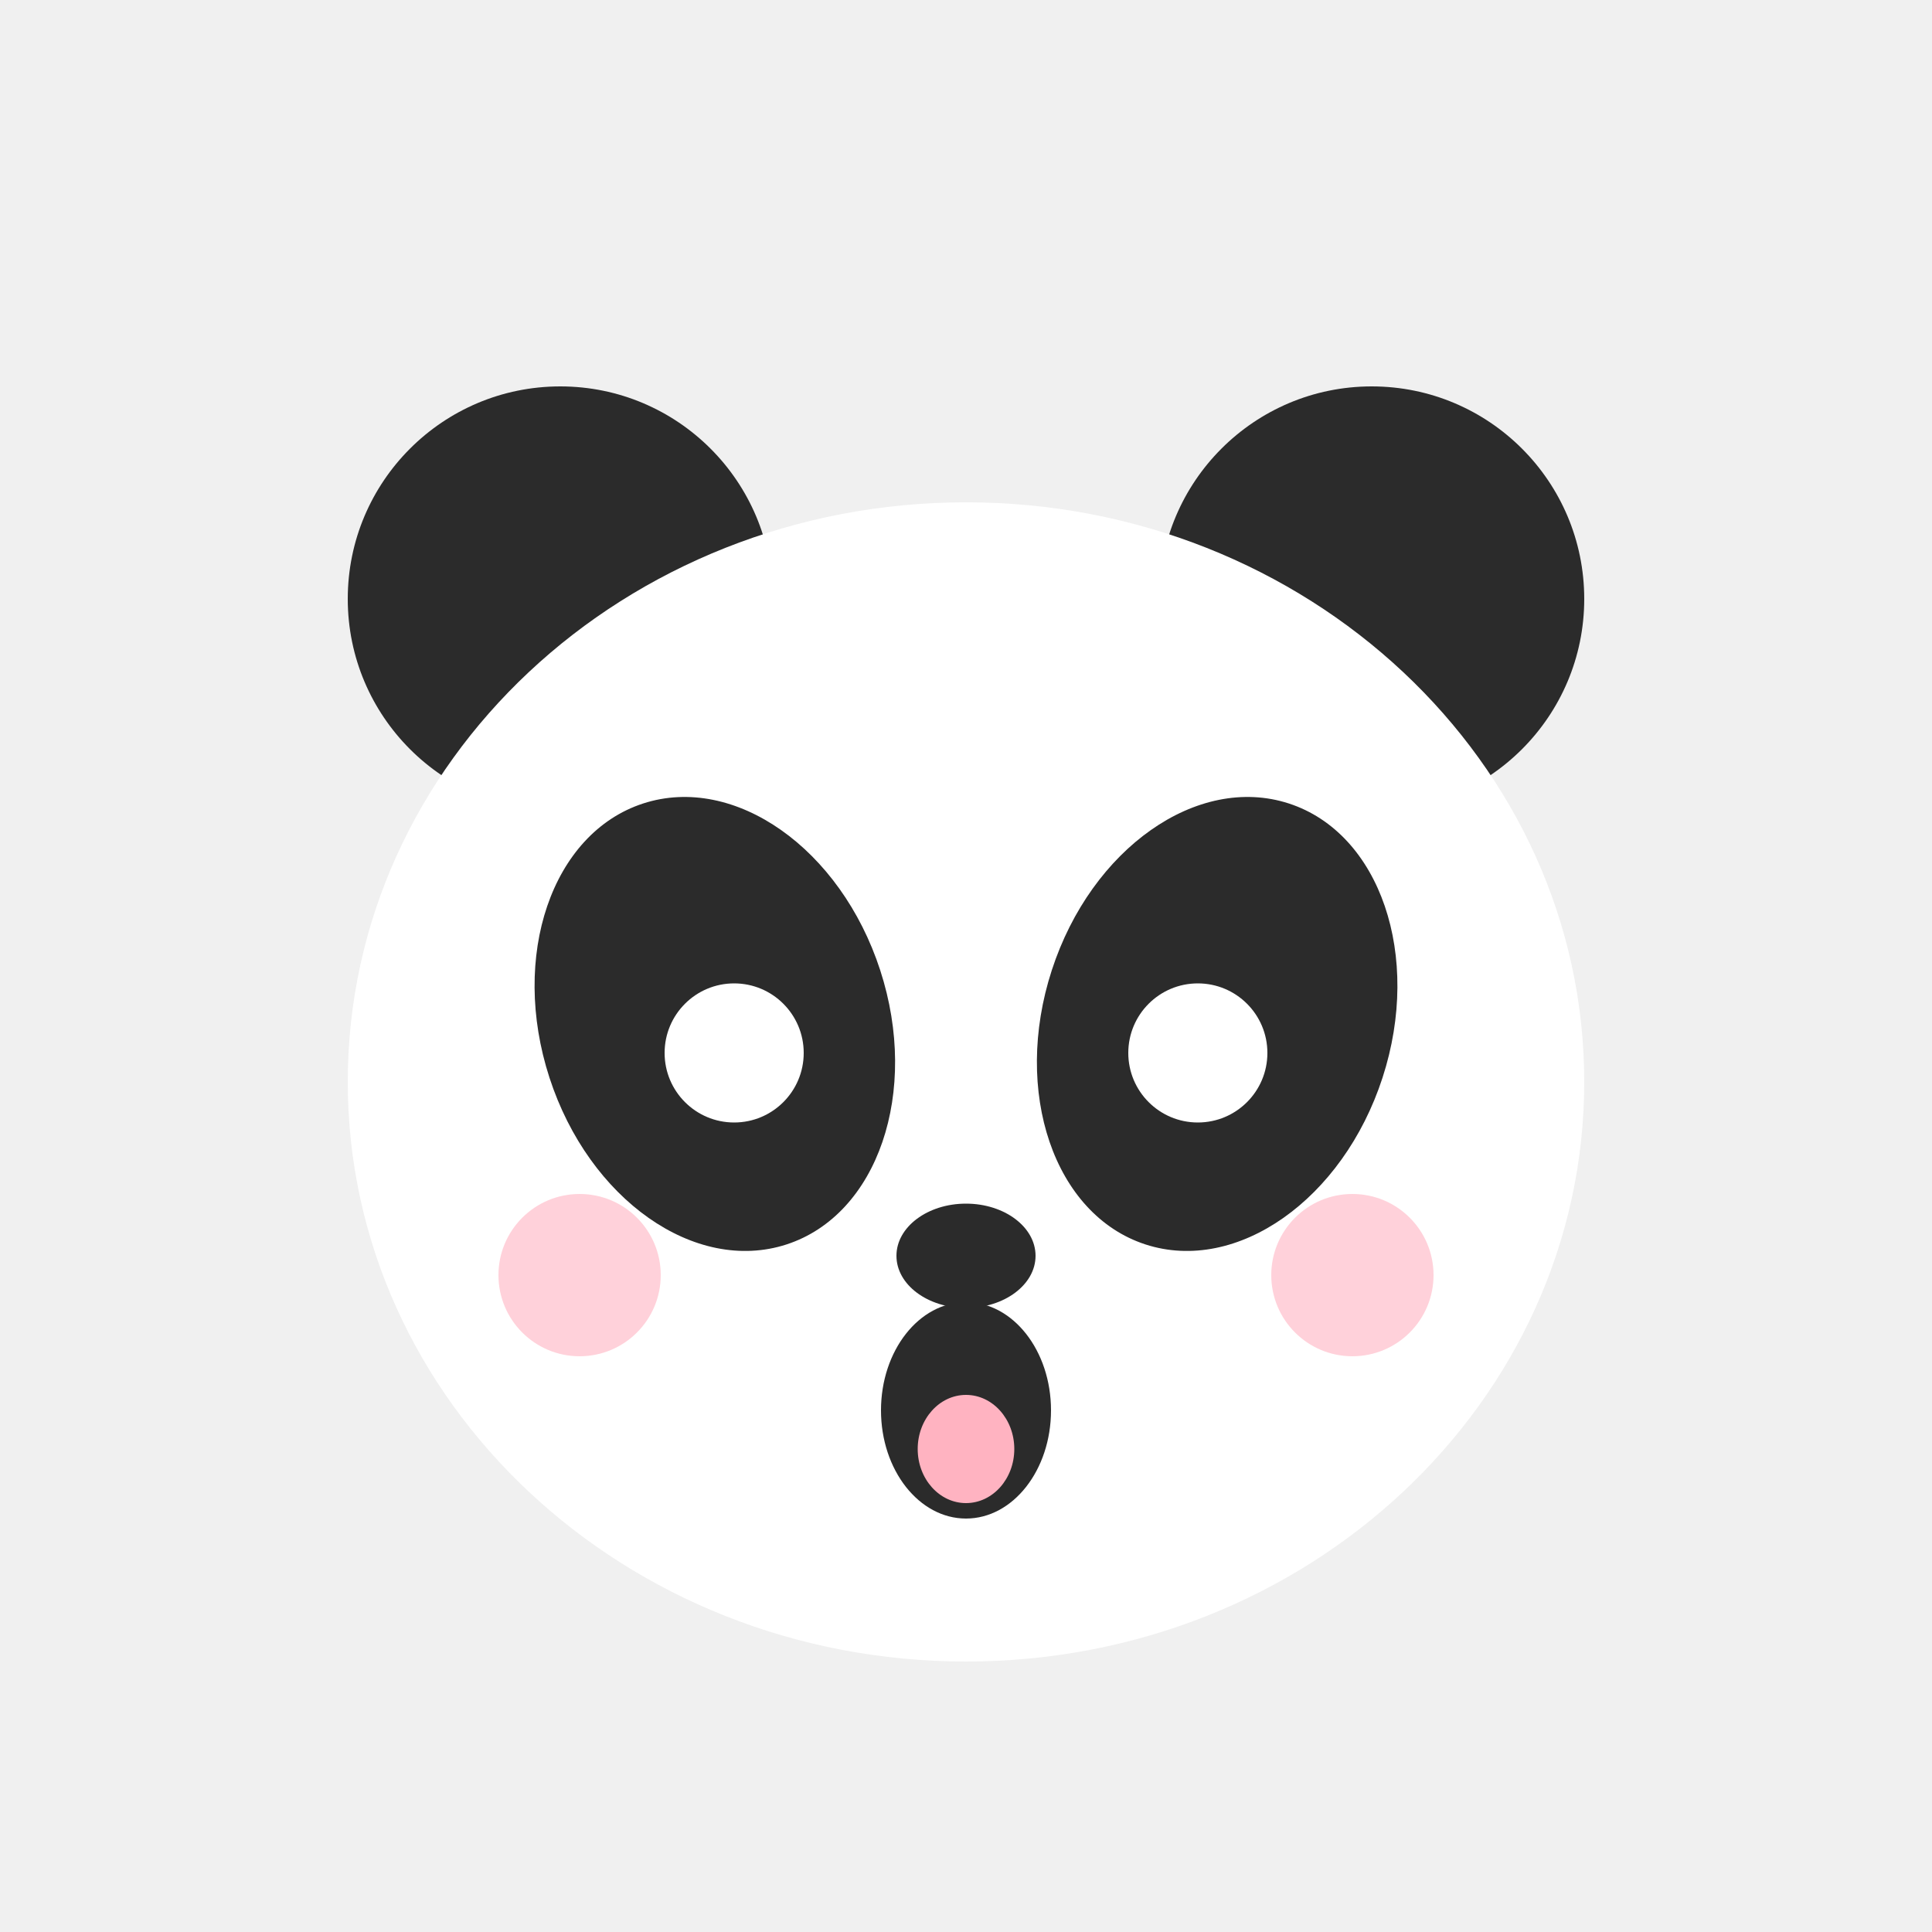
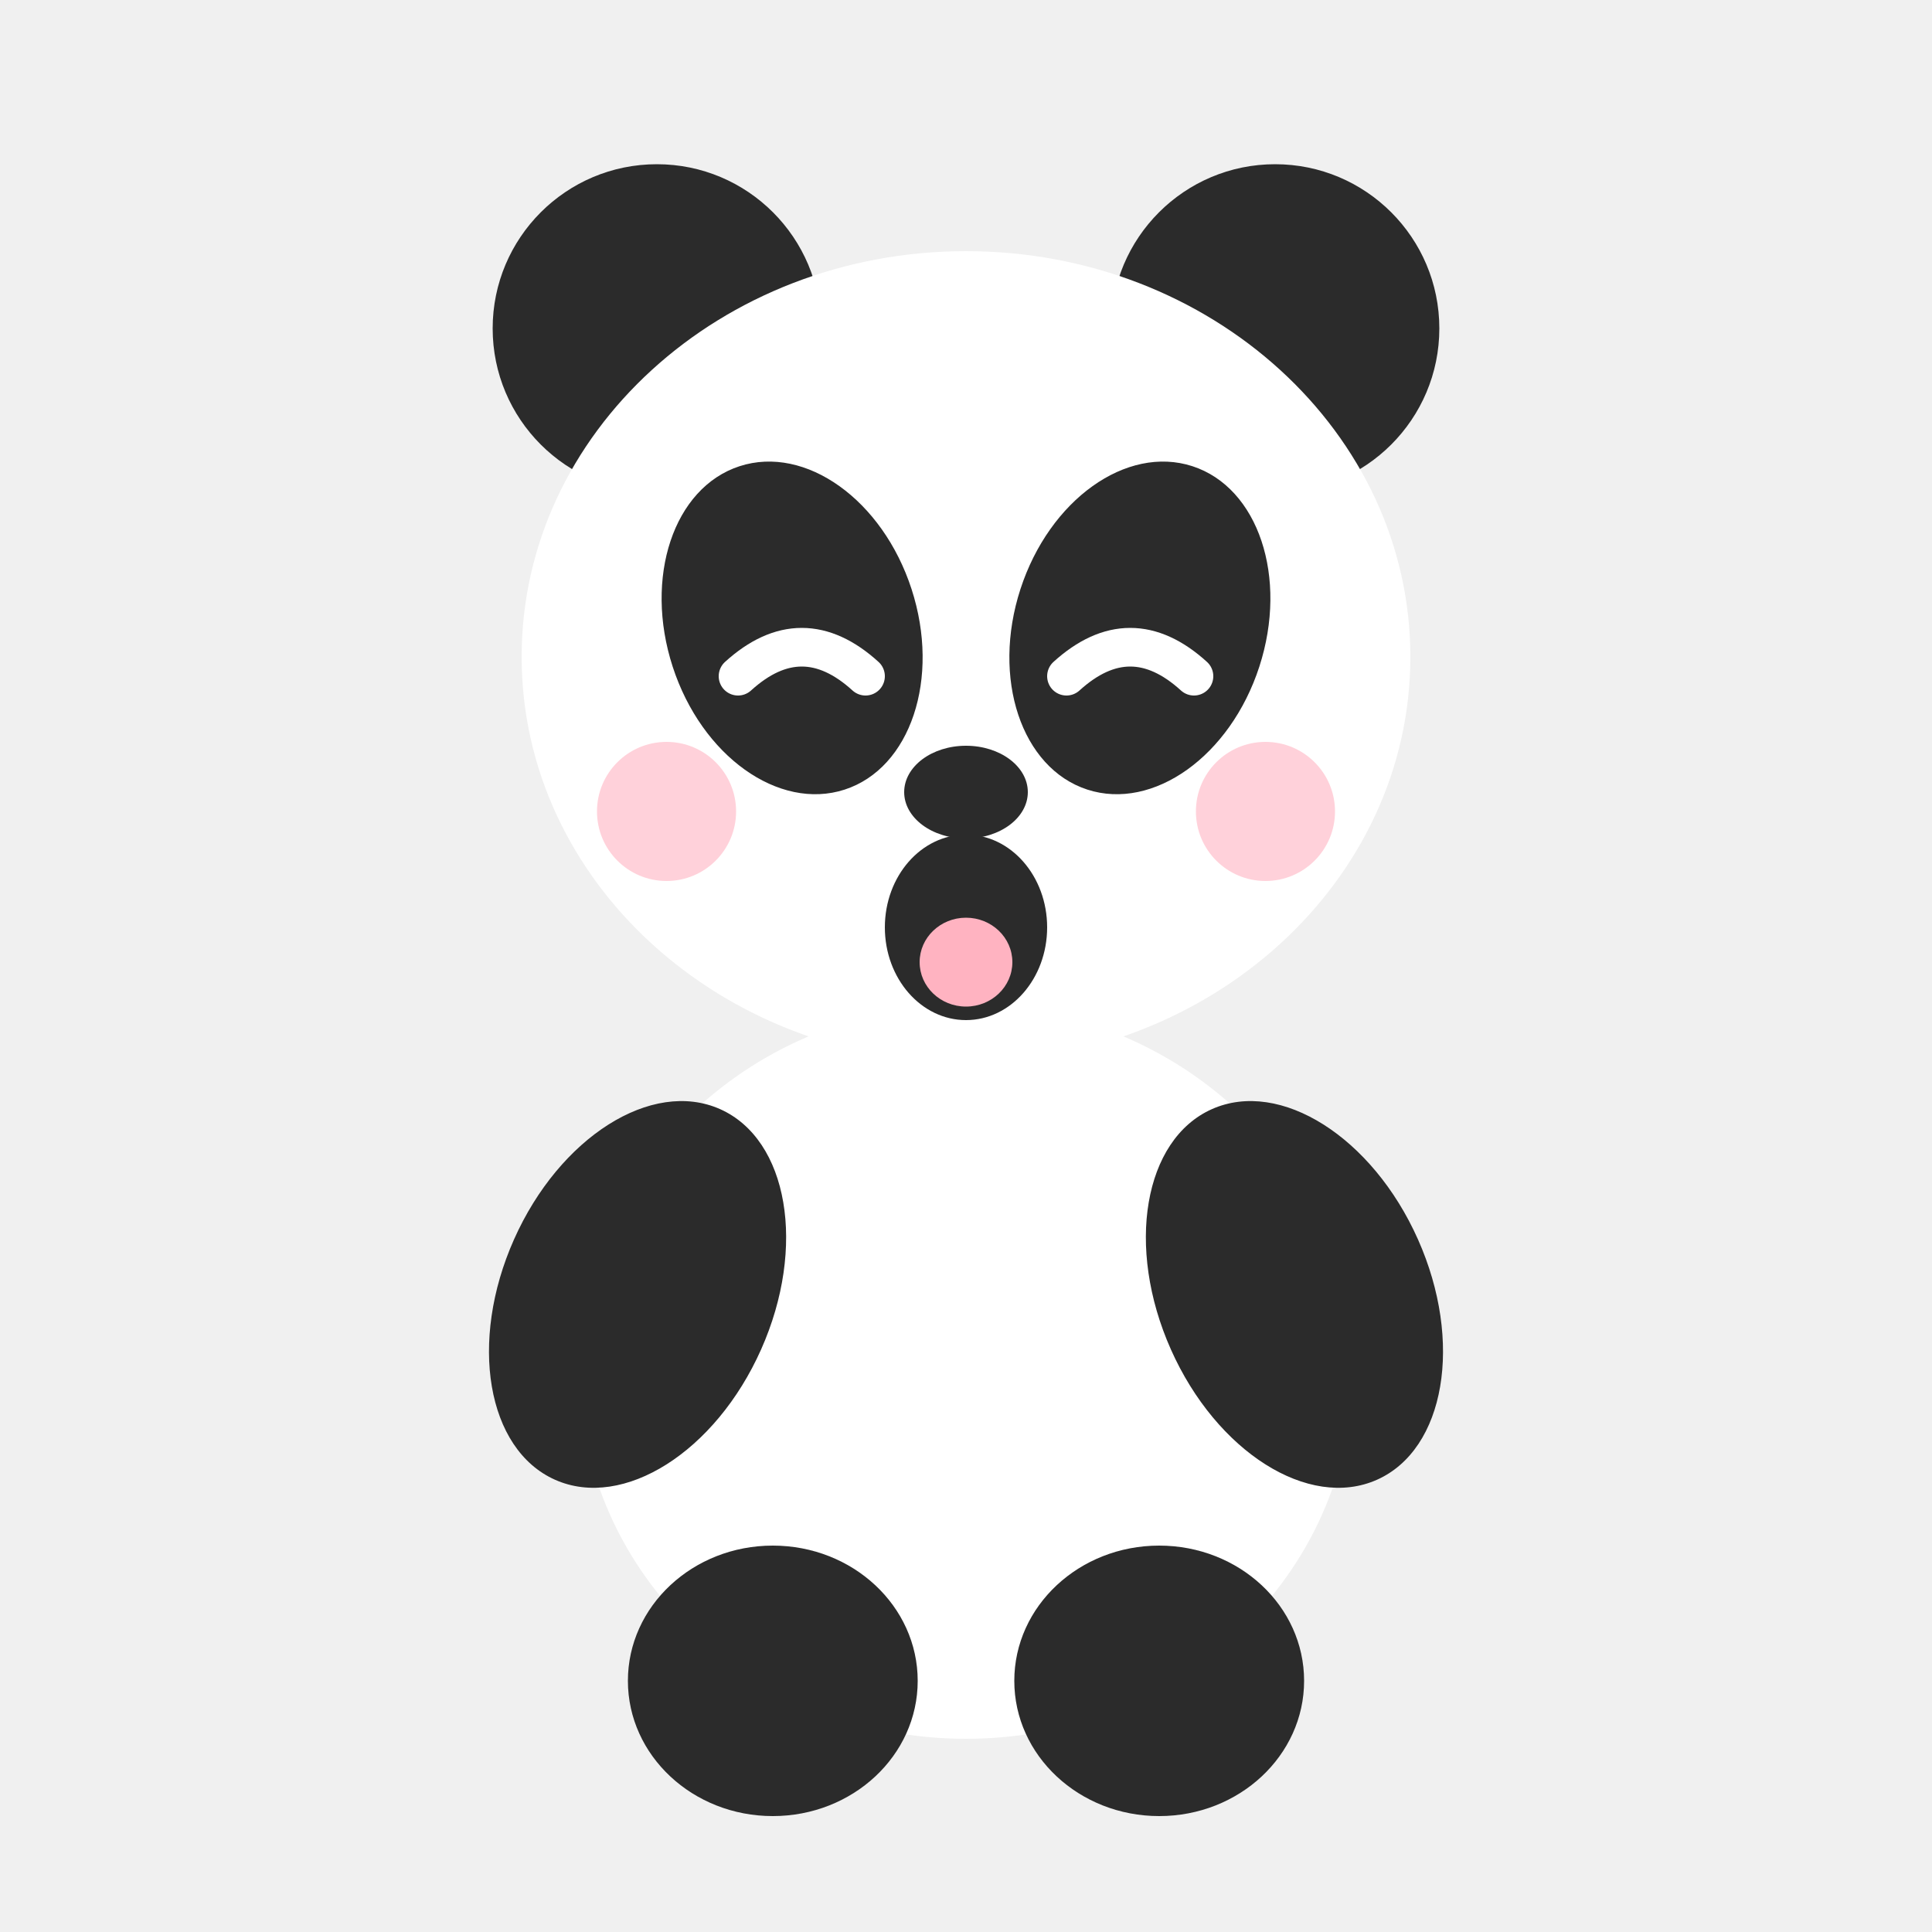
<svg xmlns="http://www.w3.org/2000/svg" viewBox="0 0 100 100">
  <g>
-     <circle cx="29" cy="31" r="11" fill="#2b2b2b" />
-     <circle cx="71" cy="31" r="11" fill="#2b2b2b" />
-     <ellipse cx="50" cy="56" rx="32" ry="30" fill="#ffffff" />
-     <ellipse cx="37" cy="53" rx="9" ry="12" fill="#2b2b2b" transform="rotate(-18 37 53)" />
-     <ellipse cx="63" cy="53" rx="9" ry="12" fill="#2b2b2b" transform="rotate(18 63 53)" />
-     <circle cx="38" cy="54.5" r="3.6" fill="#ffffff" />
-     <circle cx="62" cy="54.5" r="3.6" fill="#ffffff" />
-     <ellipse cx="50" cy="65" rx="3.6" ry="2.7" fill="#2b2b2b" />
-     <ellipse cx="50" cy="73" rx="4.4" ry="5.6" fill="#2b2b2b" />
-     <ellipse cx="50" cy="75" rx="2.5" ry="2.8" fill="#ffb3c1" />
-     <circle cx="30" cy="66" r="4.2" fill="#ffb3c1" opacity="0.6" />
-     <circle cx="70" cy="66" r="4.2" fill="#ffb3c1" opacity="0.6" />
+     <circle cx="34" cy="17" r="8.5" fill="#2b2b2b" />
+     <circle cx="66" cy="17" r="8.5" fill="#2b2b2b" />
+     <ellipse cx="50" cy="71" rx="20" ry="19" fill="#ffffff" />
+     <ellipse cx="33" cy="67" rx="7" ry="10.5" fill="#2b2b2b" transform="rotate(24 33 67)" />
+     <ellipse cx="67" cy="67" rx="7" ry="10.5" fill="#2b2b2b" transform="rotate(-24 67 67)" />
+     <ellipse cx="40" cy="87" rx="7.5" ry="7" fill="#2b2b2b" />
+     <ellipse cx="60" cy="87" rx="7.5" ry="7" fill="#2b2b2b" />
+     <ellipse cx="50" cy="34" rx="23" ry="21" fill="#ffffff" />
+     <ellipse cx="41" cy="32.5" rx="6.5" ry="8.8" fill="#2b2b2b" transform="rotate(-18 41 32.5)" />
+     <ellipse cx="59" cy="32.5" rx="6.5" ry="8.8" fill="#2b2b2b" transform="rotate(18 59 32.5)" />
+     <g stroke="#ffffff" stroke-width="2" fill="none" stroke-linecap="round">
+       <path d="M38.2 35 Q41.5 32 44.8 35" />
+       <path d="M55.2 35 Q58.5 32 61.8 35" />
+     </g>
+     <ellipse cx="50" cy="41" rx="3.2" ry="2.4" fill="#2b2b2b" />
+     <ellipse cx="50" cy="48" rx="4.2" ry="4.8" fill="#2b2b2b" />
+     <ellipse cx="50" cy="49.8" rx="2.4" ry="2.3" fill="#ffb3c1" />
+     <circle cx="34.5" cy="42" r="3.6" fill="#ffb3c1" opacity="0.6" />
+     <circle cx="65.5" cy="42" r="3.6" fill="#ffb3c1" opacity="0.6" />
  </g>
</svg>
